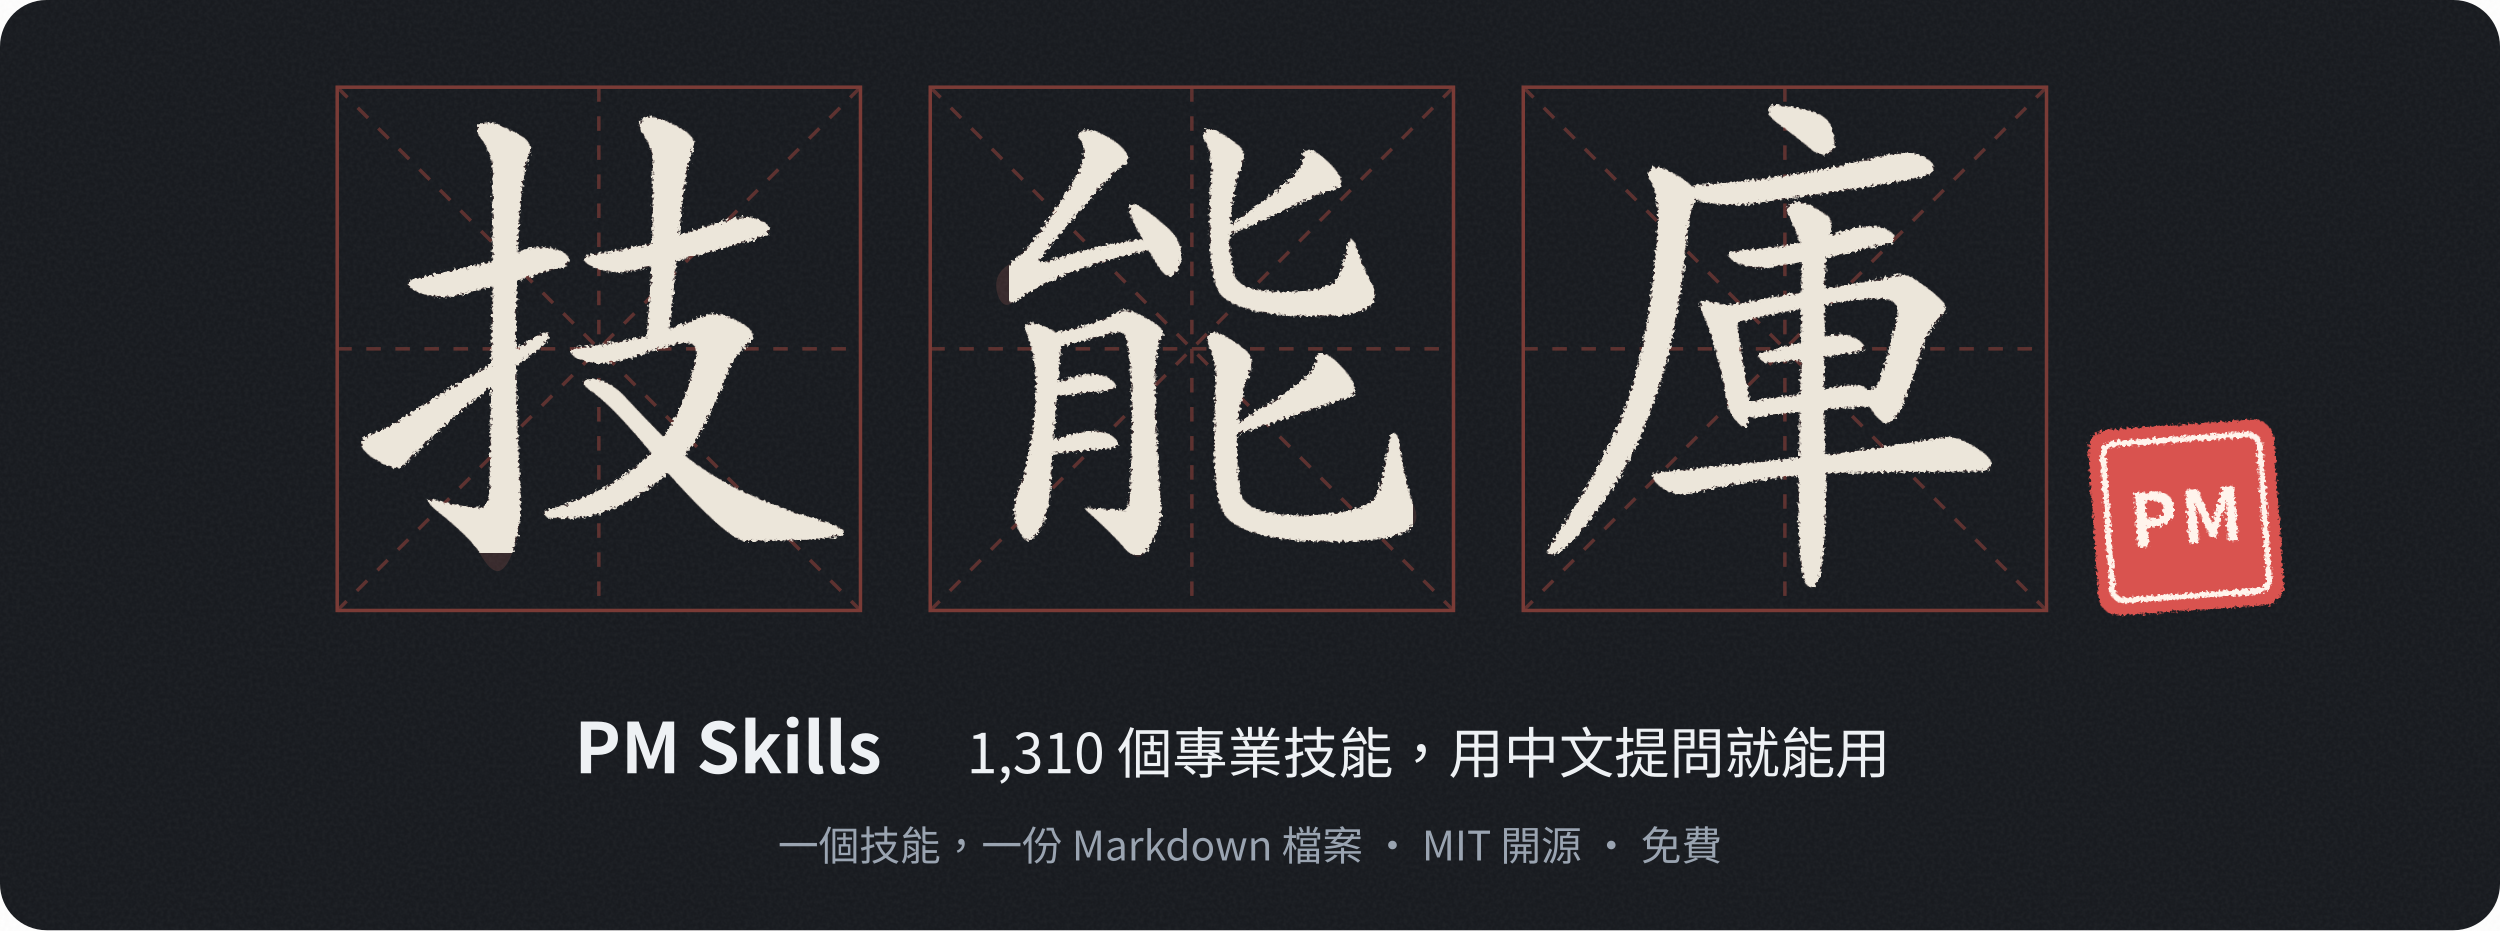
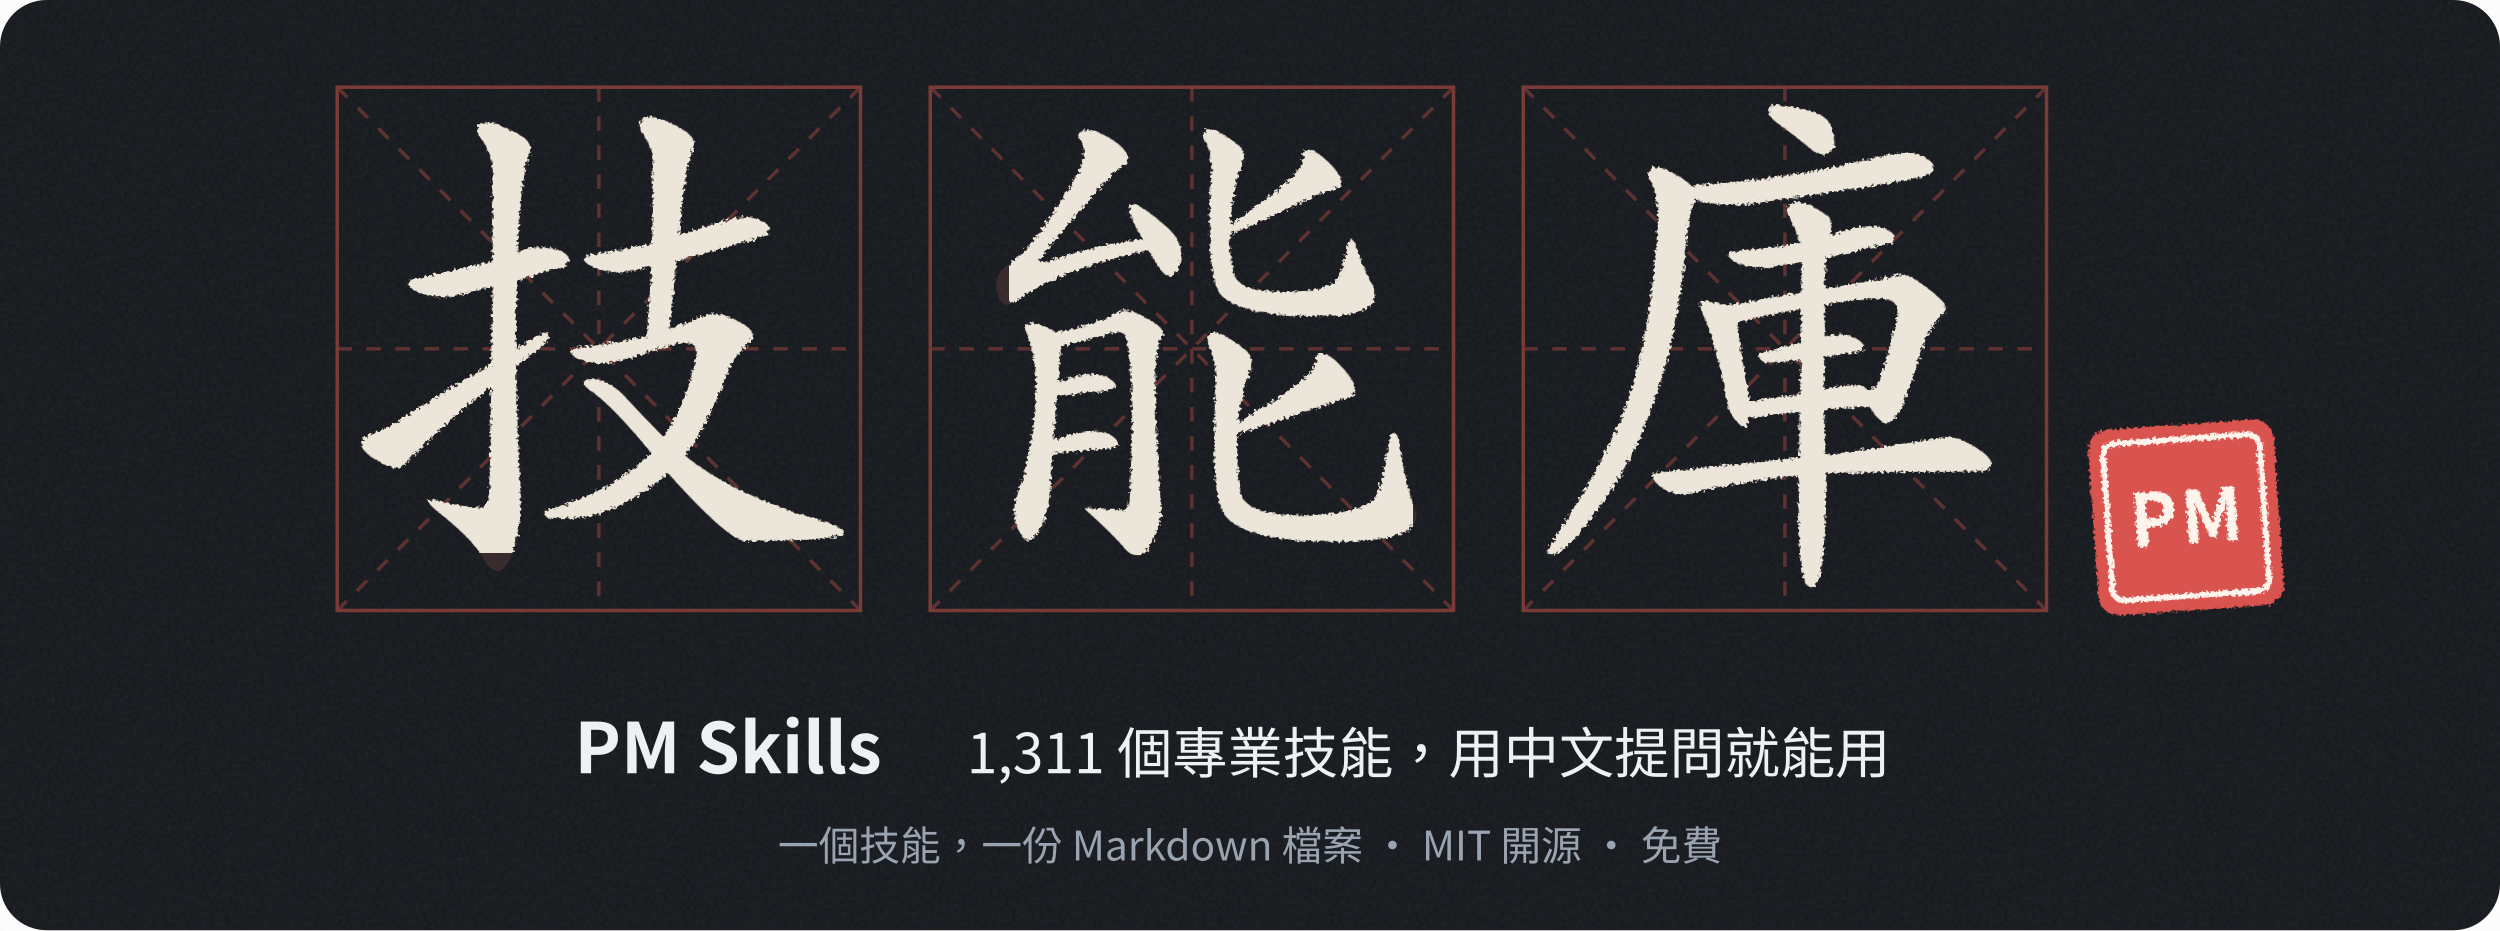
- <svg xmlns="http://www.w3.org/2000/svg" width="860" height="320" viewBox="0 0 860 320" role="img" aria-label="書法動畫：「技能庫」三個字一筆一畫寫出來，最後蓋上 PM 印章。PM Skills，1,310 個專業技能，用中文提問就能用">
+ <svg xmlns="http://www.w3.org/2000/svg" width="860" height="320" viewBox="0 0 860 320" role="img" aria-label="書法動畫：「技能庫」三個字一筆一畫寫出來，最後蓋上 PM 印章。PM Skills，1,311 個專業技能，用中文提問就能用">
  <style>
text{font-family:"PingFang TC","Noto Sans CJK TC","Microsoft JhengHei",sans-serif}
@keyframes k0{0%,2.86%{stroke-dashoffset:302;opacity:0}2.93%{opacity:1}4.00%,91.43%{stroke-dashoffset:0;opacity:1}96.43%,100%{stroke-dashoffset:0;opacity:0}}.k0{animation:k0 14s infinite;stroke-dasharray:298 898;stroke-dashoffset:0}
@keyframes k1{0%,4.43%{stroke-dashoffset:946;opacity:0}4.50%{opacity:1}7.23%,91.43%{stroke-dashoffset:0;opacity:1}96.43%,100%{stroke-dashoffset:0;opacity:0}}.k1{animation:k1 14s infinite;stroke-dasharray:942 1542;stroke-dashoffset:0}
@keyframes k2{0%,7.66%{stroke-dashoffset:420;opacity:0}7.73%{opacity:1}8.90%,91.43%{stroke-dashoffset:0;opacity:1}96.43%,100%{stroke-dashoffset:0;opacity:0}}.k2{animation:k2 14s infinite;stroke-dasharray:416 1016;stroke-dashoffset:0}
@keyframes k3{0%,9.33%{stroke-dashoffset:349;opacity:0}9.40%{opacity:1}10.47%,91.43%{stroke-dashoffset:0;opacity:1}96.43%,100%{stroke-dashoffset:0;opacity:0}}.k3{animation:k3 14s infinite;stroke-dasharray:345 945;stroke-dashoffset:0}
@keyframes k4{0%,10.90%{stroke-dashoffset:436;opacity:0}10.97%{opacity:1}12.18%,91.43%{stroke-dashoffset:0;opacity:1}96.43%,100%{stroke-dashoffset:0;opacity:0}}.k4{animation:k4 14s infinite;stroke-dasharray:432 1032;stroke-dashoffset:0}
@keyframes k5{0%,12.61%{stroke-dashoffset:806;opacity:0}12.68%{opacity:1}15.00%,91.43%{stroke-dashoffset:0;opacity:1}96.43%,100%{stroke-dashoffset:0;opacity:0}}.k5{animation:k5 14s infinite;stroke-dasharray:802 1402;stroke-dashoffset:0}
@keyframes k6{0%,15.43%{stroke-dashoffset:606;opacity:0}15.50%{opacity:1}17.22%,91.43%{stroke-dashoffset:0;opacity:1}96.43%,100%{stroke-dashoffset:0;opacity:0}}.k6{animation:k6 14s infinite;stroke-dasharray:602 1202;stroke-dashoffset:0}
@keyframes k7{0%,19.43%{stroke-dashoffset:570;opacity:0}19.51%{opacity:1}21.12%,91.43%{stroke-dashoffset:0;opacity:1}96.43%,100%{stroke-dashoffset:0;opacity:0}}.k7{animation:k7 14s infinite;stroke-dasharray:566 1166;stroke-dashoffset:0}
@keyframes k8{0%,21.55%{stroke-dashoffset:143;opacity:0}21.62%{opacity:1}22.69%,91.43%{stroke-dashoffset:0;opacity:1}96.43%,100%{stroke-dashoffset:0;opacity:0}}.k8{animation:k8 14s infinite;stroke-dasharray:139 739;stroke-dashoffset:0}
@keyframes k9{0%,23.12%{stroke-dashoffset:422;opacity:0}23.19%{opacity:1}24.36%,91.43%{stroke-dashoffset:0;opacity:1}96.43%,100%{stroke-dashoffset:0;opacity:0}}.k9{animation:k9 14s infinite;stroke-dasharray:418 1018;stroke-dashoffset:0}
@keyframes k10{0%,24.79%{stroke-dashoffset:658;opacity:0}24.86%{opacity:1}26.74%,91.43%{stroke-dashoffset:0;opacity:1}96.43%,100%{stroke-dashoffset:0;opacity:0}}.k10{animation:k10 14s infinite;stroke-dasharray:654 1254;stroke-dashoffset:0}
@keyframes k11{0%,27.17%{stroke-dashoffset:109;opacity:0}27.24%{opacity:1}28.31%,91.43%{stroke-dashoffset:0;opacity:1}96.43%,100%{stroke-dashoffset:0;opacity:0}}.k11{animation:k11 14s infinite;stroke-dasharray:105 705;stroke-dashoffset:0}
@keyframes k12{0%,28.74%{stroke-dashoffset:122;opacity:0}28.81%{opacity:1}29.88%,91.43%{stroke-dashoffset:0;opacity:1}96.43%,100%{stroke-dashoffset:0;opacity:0}}.k12{animation:k12 14s infinite;stroke-dasharray:118 718;stroke-dashoffset:0}
@keyframes k13{0%,30.31%{stroke-dashoffset:250;opacity:0}30.38%{opacity:1}31.45%,91.43%{stroke-dashoffset:0;opacity:1}96.43%,100%{stroke-dashoffset:0;opacity:0}}.k13{animation:k13 14s infinite;stroke-dasharray:246 846;stroke-dashoffset:0}
@keyframes k14{0%,31.88%{stroke-dashoffset:667;opacity:0}31.95%{opacity:1}33.85%,91.43%{stroke-dashoffset:0;opacity:1}96.43%,100%{stroke-dashoffset:0;opacity:0}}.k14{animation:k14 14s infinite;stroke-dasharray:663 1263;stroke-dashoffset:0}
@keyframes k15{0%,34.28%{stroke-dashoffset:252;opacity:0}34.35%{opacity:1}35.43%,91.43%{stroke-dashoffset:0;opacity:1}96.43%,100%{stroke-dashoffset:0;opacity:0}}.k15{animation:k15 14s infinite;stroke-dasharray:248 848;stroke-dashoffset:0}
@keyframes k16{0%,35.85%{stroke-dashoffset:817;opacity:0}35.93%{opacity:1}38.27%,91.43%{stroke-dashoffset:0;opacity:1}96.43%,100%{stroke-dashoffset:0;opacity:0}}.k16{animation:k16 14s infinite;stroke-dasharray:813 1413;stroke-dashoffset:0}
@keyframes k17{0%,40.49%{stroke-dashoffset:128;opacity:0}40.56%{opacity:1}41.63%,91.43%{stroke-dashoffset:0;opacity:1}96.43%,100%{stroke-dashoffset:0;opacity:0}}.k17{animation:k17 14s infinite;stroke-dasharray:124 724;stroke-dashoffset:0}
@keyframes k18{0%,42.06%{stroke-dashoffset:464;opacity:0}42.13%{opacity:1}43.43%,91.43%{stroke-dashoffset:0;opacity:1}96.43%,100%{stroke-dashoffset:0;opacity:0}}.k18{animation:k18 14s infinite;stroke-dasharray:460 1060;stroke-dashoffset:0}
@keyframes k19{0%,43.86%{stroke-dashoffset:810;opacity:0}43.93%{opacity:1}46.26%,91.43%{stroke-dashoffset:0;opacity:1}96.43%,100%{stroke-dashoffset:0;opacity:0}}.k19{animation:k19 14s infinite;stroke-dasharray:806 1406;stroke-dashoffset:0}
@keyframes k20{0%,46.68%{stroke-dashoffset:315;opacity:0}46.76%{opacity:1}47.83%,91.43%{stroke-dashoffset:0;opacity:1}96.43%,100%{stroke-dashoffset:0;opacity:0}}.k20{animation:k20 14s infinite;stroke-dasharray:311 911;stroke-dashoffset:0}
@keyframes k21{0%,48.26%{stroke-dashoffset:245;opacity:0}48.33%{opacity:1}49.40%,91.43%{stroke-dashoffset:0;opacity:1}96.43%,100%{stroke-dashoffset:0;opacity:0}}.k21{animation:k21 14s infinite;stroke-dasharray:241 841;stroke-dashoffset:0}
@keyframes k22{0%,49.83%{stroke-dashoffset:621;opacity:0}49.90%{opacity:1}51.66%,91.43%{stroke-dashoffset:0;opacity:1}96.43%,100%{stroke-dashoffset:0;opacity:0}}.k22{animation:k22 14s infinite;stroke-dasharray:617 1217;stroke-dashoffset:0}
@keyframes k23{0%,52.09%{stroke-dashoffset:194;opacity:0}52.16%{opacity:1}53.24%,91.43%{stroke-dashoffset:0;opacity:1}96.43%,100%{stroke-dashoffset:0;opacity:0}}.k23{animation:k23 14s infinite;stroke-dasharray:190 790;stroke-dashoffset:0}
@keyframes k24{0%,53.66%{stroke-dashoffset:234;opacity:0}53.74%{opacity:1}54.81%,91.43%{stroke-dashoffset:0;opacity:1}96.43%,100%{stroke-dashoffset:0;opacity:0}}.k24{animation:k24 14s infinite;stroke-dasharray:230 830;stroke-dashoffset:0}
@keyframes k25{0%,55.24%{stroke-dashoffset:651;opacity:0}55.31%{opacity:1}57.16%,91.43%{stroke-dashoffset:0;opacity:1}96.43%,100%{stroke-dashoffset:0;opacity:0}}.k25{animation:k25 14s infinite;stroke-dasharray:647 1247;stroke-dashoffset:0}
@keyframes k26{0%,57.59%{stroke-dashoffset:751;opacity:0}57.66%{opacity:1}59.81%,91.43%{stroke-dashoffset:0;opacity:1}96.43%,100%{stroke-dashoffset:0;opacity:0}}.k26{animation:k26 14s infinite;stroke-dasharray:747 1347;stroke-dashoffset:0}
@keyframes seal{0%,63.10%{opacity:0;transform:scale(1.35)}65.60%{opacity:1;transform:scale(.96)}67.03%,91.43%{opacity:1;transform:scale(1)}96.43%,100%{opacity:0;transform:scale(1)}}.seal{animation:seal 14s infinite;transform-box:fill-box;transform-origin:center}
@media (prefers-reduced-motion: reduce){[class]{animation:none!important}}
</style>
  <defs>
    <filter id="brush" x="-5%" y="-5%" width="110%" height="110%">
      <feTurbulence type="fractalNoise" baseFrequency=".9" numOctaves="2" seed="7" result="n" />
      <feDisplacementMap in="SourceGraphic" in2="n" scale="2.2" />
    </filter>
    <filter id="grain">
      <feTurbulence type="fractalNoise" baseFrequency=".75" numOctaves="2" seed="3" />
      <feColorMatrix values="0 0 0 0 .5  0 0 0 0 .45  0 0 0 0 .4  0 0 0 .07 0" />
    </filter>
    <clipPath id="c0">
      <path d="M 352 522 Q 445 549 448 551 Q 457 560 452 568 Q 445 580 414 586 Q 383 590 353 577 L 304 559 Q 163 528 160 526 Q 123 519 150 503 Q 195 479 254 497 Q 276 504 304 510 L 352 522 Z" />
    </clipPath>
    <clipPath id="c1">
      <path d="M 301 315 Q 300 224 298 112 Q 298 87 284 78 Q 280 74 209 87 Q 176 99 179 89 Q 180 82 200 67 Q 263 16 279 -12 Q 298 -46 313 -47 Q 328 -48 342 -13 Q 361 33 359 106 Q 352 230 350 354 L 350 387 Q 349 454 352 522 L 353 577 Q 359 718 374 765 Q 392 795 336 817 Q 302 836 283 829 Q 265 822 281 800 Q 303 772 304 738 Q 305 719 304 559 L 304 510 Q 303 444 301 358 L 301 315 Z" />
    </clipPath>
    <clipPath id="c2">
      <path d="M 301 358 Q 205 303 123 249 Q 87 227 63 220 Q 50 213 47 204 Q 46 194 62 180 Q 83 164 108 156 Q 124 152 135 165 Q 193 228 301 315 L 350 354 Q 365 367 381 378 Q 403 391 412 407 Q 419 422 408 420 Q 395 420 350 387 L 301 358 Z" />
    </clipPath>
    <clipPath id="c3">
      <path d="M 664 560 Q 833 605 840 611 Q 849 620 844 628 Q 837 640 806 646 Q 779 649 669 610 L 616 595 Q 564 583 504 574 Q 467 567 495 551 Q 540 527 604 547 Q 608 548 615 549 L 664 560 Z" />
    </clipPath>
    <clipPath id="c4">
      <path d="M 650 427 Q 657 496 664 560 L 669 610 Q 679 733 698 787 Q 702 797 682 814 Q 646 836 621 841 Q 605 845 596 836 Q 587 829 596 813 Q 618 779 617 755 Q 618 679 616 595 L 615 549 Q 611 485 606 413 C 604 383 647 397 650 427 Z" />
    </clipPath>
    <clipPath id="c5">
      <path d="M 679 180 Q 716 219 765 344 Q 778 375 801 395 Q 822 413 807 427 Q 794 440 759 453 Q 734 462 703 446 Q 678 437 650 427 L 606 413 Q 555 401 479 392 Q 464 391 459 383 Q 455 376 475 367 Q 515 352 568 369 Q 665 400 684 400 Q 709 397 702 371 Q 680 272 638 216 L 614 185 Q 548 113 413 73 Q 397 69 410 59 Q 417 55 462 57 Q 555 64 647 145 L 679 180 Z" />
    </clipPath>
    <clipPath id="c6">
      <path d="M 647 145 Q 761 18 796 12 Q 911 12 957 18 Q 994 22 991 32 Q 988 41 896 67 Q 754 118 682 178 Q 679 179 679 180 L 638 216 Q 604 250 568 289 Q 534 328 501 328 Q 485 329 481 324 Q 480 318 493 308 Q 536 280 614 185 L 647 145 Z" />
    </clipPath>
    <clipPath id="c7">
      <path d="M 415 603 Q 327 591 225 558 Q 209 554 217 566 Q 233 590 282 646 Q 357 733 372 743 Q 381 750 386 757 Q 390 770 371 786 Q 337 813 311 816 Q 298 817 291 811 Q 287 804 295 795 Q 310 774 286 727 Q 208 594 157 555 Q 120 534 132 494 Q 139 473 151 474 Q 157 475 171 484 Q 249 539 400 575 Q 412 578 421 579 Q 422 580 428 580 C 458 585 445 607 415 603 Z" />
    </clipPath>
    <clipPath id="c8">
      <path d="M 428 580 Q 452 535 464 531 Q 473 528 481 537 Q 490 547 491 575 Q 492 596 469 621 Q 412 672 396 671 Q 392 670 389 658 Q 388 652 415 603 L 428 580 Z" />
    </clipPath>
    <clipPath id="c9">
      <path d="M 241 210 Q 244 259 248 296 L 250 322 Q 253 370 256 387 Q 256 391 256 393 C 258 412 258 412 245 420 Q 244 423 240 424 Q 212 439 195 438 Q 182 434 187 423 Q 230 324 181 134 Q 148 64 180 22 Q 186 9 196 14 Q 238 41 238 175 Q 238 179 239 183 L 241 210 Z" />
    </clipPath>
    <clipPath id="c10">
      <path d="M 256 393 Q 262 394 269 397 Q 314 407 359 419 Q 377 423 381 415 Q 402 352 391 105 Q 388 83 382 72 Q 381 72 322 75 Q 303 81 305 72 Q 350 32 376 3 Q 388 -13 402 -18 Q 409 -22 418 -13 Q 454 33 452 81 Q 430 366 450 404 Q 460 420 450 430 Q 431 446 398 460 Q 382 467 368 460 Q 320 433 245 420 C 216 414 227 385 256 393 Z" />
    </clipPath>
    <clipPath id="c11">
      <path d="M 248 296 Q 249 296 254 296 Q 308 303 348 306 Q 369 310 361 321 Q 351 334 329 338 Q 298 342 250 322 C 222 311 218 296 248 296 Z" />
    </clipPath>
    <clipPath id="c12">
      <path d="M 239 183 Q 240 183 245 183 Q 306 190 351 193 Q 373 197 365 209 Q 355 222 331 227 Q 307 231 241 210 C 212 201 209 183 239 183 Z" />
    </clipPath>
    <clipPath id="c13">
      <path d="M 586 611 Q 622 626 744 683 Q 765 693 788 699 Q 810 705 803 723 Q 794 741 773 759 Q 754 777 741 776 Q 728 777 730 764 Q 730 733 658 682 Q 624 657 587 630 C 563 612 558 599 586 611 Z" />
    </clipPath>
    <clipPath id="c14">
      <path d="M 867 511 Q 851 536 835 584 Q 832 597 825 602 Q 818 606 816 587 Q 803 532 794 521 Q 776 500 685 499 Q 637 502 617 510 Q 599 520 596 532 Q 587 556 586 611 L 587 630 Q 593 708 609 744 Q 621 771 603 787 Q 558 821 544 818 Q 531 814 537 797 Q 555 763 549 713 Q 540 530 568 495 Q 583 474 642 461 Q 687 452 759 452 Q 825 452 851 465 Q 879 481 867 511 Z" />
    </clipPath>
    <clipPath id="c15">
      <path d="M 600 221 Q 705 255 812 291 Q 836 295 830 315 Q 823 336 801 357 Q 782 378 768 378 Q 755 381 755 366 Q 752 336 672 286 Q 638 267 603 243 C 578 226 571 212 600 221 Z" />
    </clipPath>
    <clipPath id="c16">
      <path d="M 948 77 Q 930 123 919 201 Q 918 217 910 222 Q 901 226 898 207 Q 882 110 868 94 Q 837 64 726 62 Q 663 63 637 75 Q 613 87 608 103 Q 601 125 600 221 L 603 243 Q 609 307 624 338 Q 637 368 618 385 Q 569 424 552 420 Q 537 414 544 397 Q 563 360 558 304 Q 549 99 575 65 Q 596 32 673 19 Q 728 9 818 11 Q 897 14 930 30 Q 960 46 948 77 Z" />
    </clipPath>
    <clipPath id="c17">
      <path d="M 515 817 Q 539 799 564 778 Q 579 766 594 769 Q 604 770 609 784 Q 612 800 600 828 Q 588 855 506 864 Q 490 867 484 863 Q 480 859 482 846 Q 486 836 515 817 Z" />
    </clipPath>
    <clipPath id="c18">
      <path d="M 337 680 Q 386 665 446 672 Q 776 717 797 731 Q 807 738 802 748 Q 796 761 767 770 Q 736 777 630 748 Q 467 715 340 709 Q 334 709 330 706 C 301 699 308 688 337 680 Z" />
    </clipPath>
    <clipPath id="c19">
      <path d="M 330 706 Q 314 722 286 735 Q 267 747 253 742 Q 240 735 247 720 Q 269 689 262 606 Q 261 597 260 586 Q 245 393 194 258 Q 152 155 56 8 Q 50 1 48 -5 Q 45 -17 56 -15 Q 95 -9 191 141 Q 203 163 215 186 Q 293 345 315 557 Q 324 657 337 680 C 342 696 342 696 330 706 Z" />
    </clipPath>
    <clipPath id="c20">
      <path d="M 593 566 Q 720 596 722 596 Q 729 603 726 610 Q 720 620 696 627 Q 669 633 600 610 L 542 595 Q 484 585 420 580 Q 389 576 411 560 Q 450 539 497 550 Q 519 554 545 558 L 593 566 Z" />
    </clipPath>
    <clipPath id="c21">
      <path d="M 396 473 Q 386 477 364 481 Q 352 484 349 479 Q 342 473 351 457 Q 379 396 396 297 Q 399 267 416 248 Q 434 226 439 241 Q 440 248 442 255 L 442 285 Q 441 295 440 306 Q 422 406 419 439 Q 418 440 420 440 C 421 465 421 465 396 473 Z" />
    </clipPath>
    <clipPath id="c22">
      <path d="M 677 275 Q 690 253 704 245 Q 714 236 732 257 Q 747 279 783 396 Q 793 427 819 452 Q 832 465 822 479 Q 806 498 764 526 Q 743 536 728 532 Q 694 522 645 515 Q 620 511 590 506 L 544 498 Q 525 497 506 492 Q 445 480 396 473 C 366 469 391 433 420 440 Q 469 453 544 466 L 590 474 Q 702 495 724 480 Q 737 470 732 452 Q 705 340 695 322 Q 689 310 673 307 C 659 300 660 300 677 275 Z" />
    </clipPath>
    <clipPath id="c23">
      <path d="M 589 372 Q 622 378 651 381 Q 673 385 665 397 Q 655 410 631 415 Q 615 418 590 412 L 544 400 Q 502 390 467 380 Q 451 377 470 362 Q 476 359 543 366 L 589 372 Z" />
    </clipPath>
    <clipPath id="c24">
      <path d="M 589 269 Q 628 273 677 275 C 706 276 695 286 673 307 Q 672 310 668 312 Q 647 324 589 308 L 542 299 Q 487 292 442 285 C 412 280 412 260 442 255 Q 452 252 464 255 Q 494 261 541 265 L 589 269 Z" />
    </clipPath>
    <clipPath id="c25">
      <path d="M 593 144 Q 636 147 889 148 Q 908 148 914 156 Q 920 168 904 182 Q 853 222 814 214 Q 730 199 591 180 L 540 175 Q 413 162 265 146 Q 244 145 259 127 Q 272 112 291 107 Q 312 101 328 105 Q 424 129 533 139 Q 534 140 539 139 L 593 144 Z" />
    </clipPath>
    <clipPath id="c26">
      <path d="M 539 139 Q 536 -47 554 -73 Q 560 -80 567 -78 Q 583 -68 587 -13 Q 594 66 593 144 L 591 180 Q 590 213 589 269 L 589 308 Q 589 338 589 372 L 590 412 Q 590 442 590 474 L 590 506 Q 590 536 593 566 L 600 610 Q 601 617 603 625 Q 606 643 592 651 Q 561 672 547 674 Q 535 678 520 670 Q 511 663 519 652 Q 540 601 542 595 L 545 558 Q 545 530 544 498 L 544 466 Q 544 435 544 400 L 543 366 Q 542 335 542 299 L 541 265 Q 540 223 540 175 L 539 139 Z" />
    </clipPath>
  </defs>
  <rect width="860" height="320" rx="16" fill="#15181d" />
  <rect width="860" height="320" rx="16" filter="url(#grain)" />
  <g stroke="#7a3b36" fill="none" stroke-width="1.2">
    <rect x="116" y="30" width="180" height="180" />
    <path d="M116 120h180M206 30v180M116 30l180 180M296 30l-180 180" stroke-dasharray="5 5" opacity=".7" />
  </g>
  <g transform="matrix(0.17578 0 0 -0.17578 116 188.20)" fill="#e07a6c" opacity=".16">
    <path d="M 352 522 Q 445 549 448 551 Q 457 560 452 568 Q 445 580 414 586 Q 383 590 353 577 L 304 559 Q 163 528 160 526 Q 123 519 150 503 Q 195 479 254 497 Q 276 504 304 510 L 352 522 Z" />
    <path d="M 301 315 Q 300 224 298 112 Q 298 87 284 78 Q 280 74 209 87 Q 176 99 179 89 Q 180 82 200 67 Q 263 16 279 -12 Q 298 -46 313 -47 Q 328 -48 342 -13 Q 361 33 359 106 Q 352 230 350 354 L 350 387 Q 349 454 352 522 L 353 577 Q 359 718 374 765 Q 392 795 336 817 Q 302 836 283 829 Q 265 822 281 800 Q 303 772 304 738 Q 305 719 304 559 L 304 510 Q 303 444 301 358 L 301 315 Z" />
    <path d="M 301 358 Q 205 303 123 249 Q 87 227 63 220 Q 50 213 47 204 Q 46 194 62 180 Q 83 164 108 156 Q 124 152 135 165 Q 193 228 301 315 L 350 354 Q 365 367 381 378 Q 403 391 412 407 Q 419 422 408 420 Q 395 420 350 387 L 301 358 Z" />
    <path d="M 664 560 Q 833 605 840 611 Q 849 620 844 628 Q 837 640 806 646 Q 779 649 669 610 L 616 595 Q 564 583 504 574 Q 467 567 495 551 Q 540 527 604 547 Q 608 548 615 549 L 664 560 Z" />
    <path d="M 650 427 Q 657 496 664 560 L 669 610 Q 679 733 698 787 Q 702 797 682 814 Q 646 836 621 841 Q 605 845 596 836 Q 587 829 596 813 Q 618 779 617 755 Q 618 679 616 595 L 615 549 Q 611 485 606 413 C 604 383 647 397 650 427 Z" />
    <path d="M 679 180 Q 716 219 765 344 Q 778 375 801 395 Q 822 413 807 427 Q 794 440 759 453 Q 734 462 703 446 Q 678 437 650 427 L 606 413 Q 555 401 479 392 Q 464 391 459 383 Q 455 376 475 367 Q 515 352 568 369 Q 665 400 684 400 Q 709 397 702 371 Q 680 272 638 216 L 614 185 Q 548 113 413 73 Q 397 69 410 59 Q 417 55 462 57 Q 555 64 647 145 L 679 180 Z" />
    <path d="M 647 145 Q 761 18 796 12 Q 911 12 957 18 Q 994 22 991 32 Q 988 41 896 67 Q 754 118 682 178 Q 679 179 679 180 L 638 216 Q 604 250 568 289 Q 534 328 501 328 Q 485 329 481 324 Q 480 318 493 308 Q 536 280 614 185 L 647 145 Z" />
  </g>
  <g filter="url(#brush)">
    <g transform="matrix(0.17578 0 0 -0.17578 116 188.20)" fill="none" stroke="#ece6da" stroke-width="140" stroke-linecap="round" stroke-linejoin="round">
      <path class="k0" clip-path="url(#c0)" d="M152 516L188 511L240 518L393 561L443 560" />
      <path class="k1" clip-path="url(#c1)" d="M289 814L306 806L337 771L325 415L328 97L322 66L305 34L237 61L198 80L196 87L185 87" />
      <path class="k2" clip-path="url(#c2)" d="M60 202L111 197L227 287L406 412" />
      <path class="k3" clip-path="url(#c3)" d="M496 564L533 558L573 563L797 622L833 622" />
      <path class="k4" clip-path="url(#c4)" d="M608 825L654 783L630 443L612 421" />
      <path class="k5" clip-path="url(#c5)" d="M467 381L511 377L555 383L691 420L724 418L747 406L718 308L691 247L634 168L598 136L532 96L452 69L415 65" />
      <path class="k6" clip-path="url(#c6)" d="M486 322L516 310L550 285L673 151L778 70L826 51L986 30" />
    </g>
  </g>
  <g stroke="#7a3b36" fill="none" stroke-width="1.2">
    <rect x="320" y="30" width="180" height="180" />
    <path d="M320 120h180M410 30v180M320 30l180 180M500 30l-180 180" stroke-dasharray="5 5" opacity=".7" />
  </g>
  <g transform="matrix(0.17578 0 0 -0.17578 320 188.20)" fill="#e07a6c" opacity=".16">
    <path d="M 415 603 Q 327 591 225 558 Q 209 554 217 566 Q 233 590 282 646 Q 357 733 372 743 Q 381 750 386 757 Q 390 770 371 786 Q 337 813 311 816 Q 298 817 291 811 Q 287 804 295 795 Q 310 774 286 727 Q 208 594 157 555 Q 120 534 132 494 Q 139 473 151 474 Q 157 475 171 484 Q 249 539 400 575 Q 412 578 421 579 Q 422 580 428 580 C 458 585 445 607 415 603 Z" />
    <path d="M 428 580 Q 452 535 464 531 Q 473 528 481 537 Q 490 547 491 575 Q 492 596 469 621 Q 412 672 396 671 Q 392 670 389 658 Q 388 652 415 603 L 428 580 Z" />
    <path d="M 241 210 Q 244 259 248 296 L 250 322 Q 253 370 256 387 Q 256 391 256 393 C 258 412 258 412 245 420 Q 244 423 240 424 Q 212 439 195 438 Q 182 434 187 423 Q 230 324 181 134 Q 148 64 180 22 Q 186 9 196 14 Q 238 41 238 175 Q 238 179 239 183 L 241 210 Z" />
    <path d="M 256 393 Q 262 394 269 397 Q 314 407 359 419 Q 377 423 381 415 Q 402 352 391 105 Q 388 83 382 72 Q 381 72 322 75 Q 303 81 305 72 Q 350 32 376 3 Q 388 -13 402 -18 Q 409 -22 418 -13 Q 454 33 452 81 Q 430 366 450 404 Q 460 420 450 430 Q 431 446 398 460 Q 382 467 368 460 Q 320 433 245 420 C 216 414 227 385 256 393 Z" />
    <path d="M 248 296 Q 249 296 254 296 Q 308 303 348 306 Q 369 310 361 321 Q 351 334 329 338 Q 298 342 250 322 C 222 311 218 296 248 296 Z" />
    <path d="M 239 183 Q 240 183 245 183 Q 306 190 351 193 Q 373 197 365 209 Q 355 222 331 227 Q 307 231 241 210 C 212 201 209 183 239 183 Z" />
    <path d="M 586 611 Q 622 626 744 683 Q 765 693 788 699 Q 810 705 803 723 Q 794 741 773 759 Q 754 777 741 776 Q 728 777 730 764 Q 730 733 658 682 Q 624 657 587 630 C 563 612 558 599 586 611 Z" />
    <path d="M 867 511 Q 851 536 835 584 Q 832 597 825 602 Q 818 606 816 587 Q 803 532 794 521 Q 776 500 685 499 Q 637 502 617 510 Q 599 520 596 532 Q 587 556 586 611 L 587 630 Q 593 708 609 744 Q 621 771 603 787 Q 558 821 544 818 Q 531 814 537 797 Q 555 763 549 713 Q 540 530 568 495 Q 583 474 642 461 Q 687 452 759 452 Q 825 452 851 465 Q 879 481 867 511 Z" />
    <path d="M 600 221 Q 705 255 812 291 Q 836 295 830 315 Q 823 336 801 357 Q 782 378 768 378 Q 755 381 755 366 Q 752 336 672 286 Q 638 267 603 243 C 578 226 571 212 600 221 Z" />
    <path d="M 948 77 Q 930 123 919 201 Q 918 217 910 222 Q 901 226 898 207 Q 882 110 868 94 Q 837 64 726 62 Q 663 63 637 75 Q 613 87 608 103 Q 601 125 600 221 L 603 243 Q 609 307 624 338 Q 637 368 618 385 Q 569 424 552 420 Q 537 414 544 397 Q 563 360 558 304 Q 549 99 575 65 Q 596 32 673 19 Q 728 9 818 11 Q 897 14 930 30 Q 960 46 948 77 Z" />
  </g>
  <g filter="url(#brush)">
    <g transform="matrix(0.17578 0 0 -0.17578 320 188.20)" fill="none" stroke="#ece6da" stroke-width="140" stroke-linecap="round" stroke-linejoin="round">
      <path class="k7" clip-path="url(#c7)" d="M299 806L320 792L337 762L276 668L205 579L193 539L225 537L312 568L396 588L424 585" />
      <path class="k8" clip-path="url(#c8)" d="M398 662L452 597L468 545" />
      <path class="k9" clip-path="url(#c9)" d="M196 428L223 402L229 332L215 164L191 24" />
      <path class="k10" clip-path="url(#c10)" d="M254 416L264 410L380 441L396 435L417 412L421 92L414 55L401 36L314 70" />
      <path class="k11" clip-path="url(#c11)" d="M251 302L264 312L303 320L352 316" />
      <path class="k12" clip-path="url(#c12)" d="M242 190L256 201L292 207L330 209L355 203" />
      <path class="k13" clip-path="url(#c13)" d="M738 767L752 746L754 725L685 676L598 628L588 616" />
      <path class="k14" clip-path="url(#c14)" d="M547 806L581 761L570 699L565 611L573 537L591 502L621 486L689 476L750 477L803 486L828 499L824 595" />
      <path class="k15" clip-path="url(#c15)" d="M764 369L773 356L777 321L720 287L612 236L607 226" />
      <path class="k16" clip-path="url(#c16)" d="M556 406L593 357L579 264L579 143L593 80L620 58L667 42L760 37L843 44L895 62L905 73L908 214" />
    </g>
  </g>
  <g stroke="#7a3b36" fill="none" stroke-width="1.2">
    <rect x="524" y="30" width="180" height="180" />
    <path d="M524 120h180M614 30v180M524 30l180 180M704 30l-180 180" stroke-dasharray="5 5" opacity=".7" />
  </g>
  <g transform="matrix(0.17578 0 0 -0.17578 524 188.20)" fill="#e07a6c" opacity=".16">
    <path d="M 515 817 Q 539 799 564 778 Q 579 766 594 769 Q 604 770 609 784 Q 612 800 600 828 Q 588 855 506 864 Q 490 867 484 863 Q 480 859 482 846 Q 486 836 515 817 Z" />
    <path d="M 337 680 Q 386 665 446 672 Q 776 717 797 731 Q 807 738 802 748 Q 796 761 767 770 Q 736 777 630 748 Q 467 715 340 709 Q 334 709 330 706 C 301 699 308 688 337 680 Z" />
    <path d="M 330 706 Q 314 722 286 735 Q 267 747 253 742 Q 240 735 247 720 Q 269 689 262 606 Q 261 597 260 586 Q 245 393 194 258 Q 152 155 56 8 Q 50 1 48 -5 Q 45 -17 56 -15 Q 95 -9 191 141 Q 203 163 215 186 Q 293 345 315 557 Q 324 657 337 680 C 342 696 342 696 330 706 Z" />
    <path d="M 593 566 Q 720 596 722 596 Q 729 603 726 610 Q 720 620 696 627 Q 669 633 600 610 L 542 595 Q 484 585 420 580 Q 389 576 411 560 Q 450 539 497 550 Q 519 554 545 558 L 593 566 Z" />
    <path d="M 396 473 Q 386 477 364 481 Q 352 484 349 479 Q 342 473 351 457 Q 379 396 396 297 Q 399 267 416 248 Q 434 226 439 241 Q 440 248 442 255 L 442 285 Q 441 295 440 306 Q 422 406 419 439 Q 418 440 420 440 C 421 465 421 465 396 473 Z" />
    <path d="M 677 275 Q 690 253 704 245 Q 714 236 732 257 Q 747 279 783 396 Q 793 427 819 452 Q 832 465 822 479 Q 806 498 764 526 Q 743 536 728 532 Q 694 522 645 515 Q 620 511 590 506 L 544 498 Q 525 497 506 492 Q 445 480 396 473 C 366 469 391 433 420 440 Q 469 453 544 466 L 590 474 Q 702 495 724 480 Q 737 470 732 452 Q 705 340 695 322 Q 689 310 673 307 C 659 300 660 300 677 275 Z" />
    <path d="M 589 372 Q 622 378 651 381 Q 673 385 665 397 Q 655 410 631 415 Q 615 418 590 412 L 544 400 Q 502 390 467 380 Q 451 377 470 362 Q 476 359 543 366 L 589 372 Z" />
    <path d="M 589 269 Q 628 273 677 275 C 706 276 695 286 673 307 Q 672 310 668 312 Q 647 324 589 308 L 542 299 Q 487 292 442 285 C 412 280 412 260 442 255 Q 452 252 464 255 Q 494 261 541 265 L 589 269 Z" />
    <path d="M 593 144 Q 636 147 889 148 Q 908 148 914 156 Q 920 168 904 182 Q 853 222 814 214 Q 730 199 591 180 L 540 175 Q 413 162 265 146 Q 244 145 259 127 Q 272 112 291 107 Q 312 101 328 105 Q 424 129 533 139 Q 534 140 539 139 L 593 144 Z" />
    <path d="M 539 139 Q 536 -47 554 -73 Q 560 -80 567 -78 Q 583 -68 587 -13 Q 594 66 593 144 L 591 180 Q 590 213 589 269 L 589 308 Q 589 338 589 372 L 590 412 Q 590 442 590 474 L 590 506 Q 590 536 593 566 L 600 610 Q 601 617 603 625 Q 606 643 592 651 Q 561 672 547 674 Q 535 678 520 670 Q 511 663 519 652 Q 540 601 542 595 L 545 558 Q 545 530 544 498 L 544 466 Q 544 435 544 400 L 543 366 Q 542 335 542 299 L 541 265 Q 540 223 540 175 L 539 139 Z" />
  </g>
  <g filter="url(#brush)">
    <g transform="matrix(0.17578 0 0 -0.17578 524 188.20)" fill="none" stroke="#ece6da" stroke-width="140" stroke-linecap="round" stroke-linejoin="round">
      <path class="k17" clip-path="url(#c17)" d="M490 857L567 817L590 788" />
      <path class="k18" clip-path="url(#c18)" d="M337 701L361 692L457 694L745 745L791 742" />
      <path class="k19" clip-path="url(#c19)" d="M259 729L289 699L298 680L280 502L254 365L224 267L191 191L117 66L57 -6" />
      <path class="k20" clip-path="url(#c20)" d="M413 571L473 565L602 587L673 607L719 604" />
      <path class="k21" clip-path="url(#c21)" d="M358 471L377 455L392 431L428 247" />
      <path class="k22" clip-path="url(#c22)" d="M404 470L427 460L686 505L747 501L775 466L733 335L710 287L682 303" />
      <path class="k23" clip-path="url(#c23)" d="M468 371L530 378L601 395L634 397L655 391" />
      <path class="k24" clip-path="url(#c24)" d="M448 263L492 277L637 295L649 295L669 279" />
      <path class="k25" clip-path="url(#c25)" d="M262 136L312 127L462 150L814 181L866 176L903 163" />
      <path class="k26" clip-path="url(#c26)" d="M527 661L561 633L570 607L563 -68" />
    </g>
  </g>
  <g transform="rotate(-4 752 178)">
    <g class="seal" filter="url(#brush)">
      <rect x="720" y="146" width="64" height="64" rx="7" fill="#d9534f" />
      <rect x="725" y="151" width="54" height="54" rx="4" fill="none" stroke="#fff4ec" stroke-width="2" />
      <text x="752" y="187" text-anchor="middle" font-size="25" font-weight="700" font-family="&quot;Songti SC&quot;,&quot;STSong&quot;,&quot;Noto Serif CJK SC&quot;,serif" fill="#fff4ec" letter-spacing="1">PM</text>
    </g>
  </g>
  <text x="197.6" y="266" font-size="24" font-weight="700" fill="#eef1f4" font-family="-apple-system,&quot;Segoe UI&quot;,&quot;PingFang TC&quot;,&quot;Noto Sans CJK TC&quot;,&quot;Microsoft JhengHei&quot;,sans-serif">PM Skills</text>
-   <text x="332.56" y="266" font-size="19" fill="#eef1f4">1,310 個專業技能，用中文提問就能用</text>
+   <text x="332.56" y="266" font-size="19" fill="#eef1f4">1,311 個專業技能，用中文提問就能用</text>
  <text x="430" y="296" text-anchor="middle" font-size="14" fill="#9aa4b1">一個技能，一份 Markdown 檔案 · MIT 開源 · 免費</text>
</svg>
